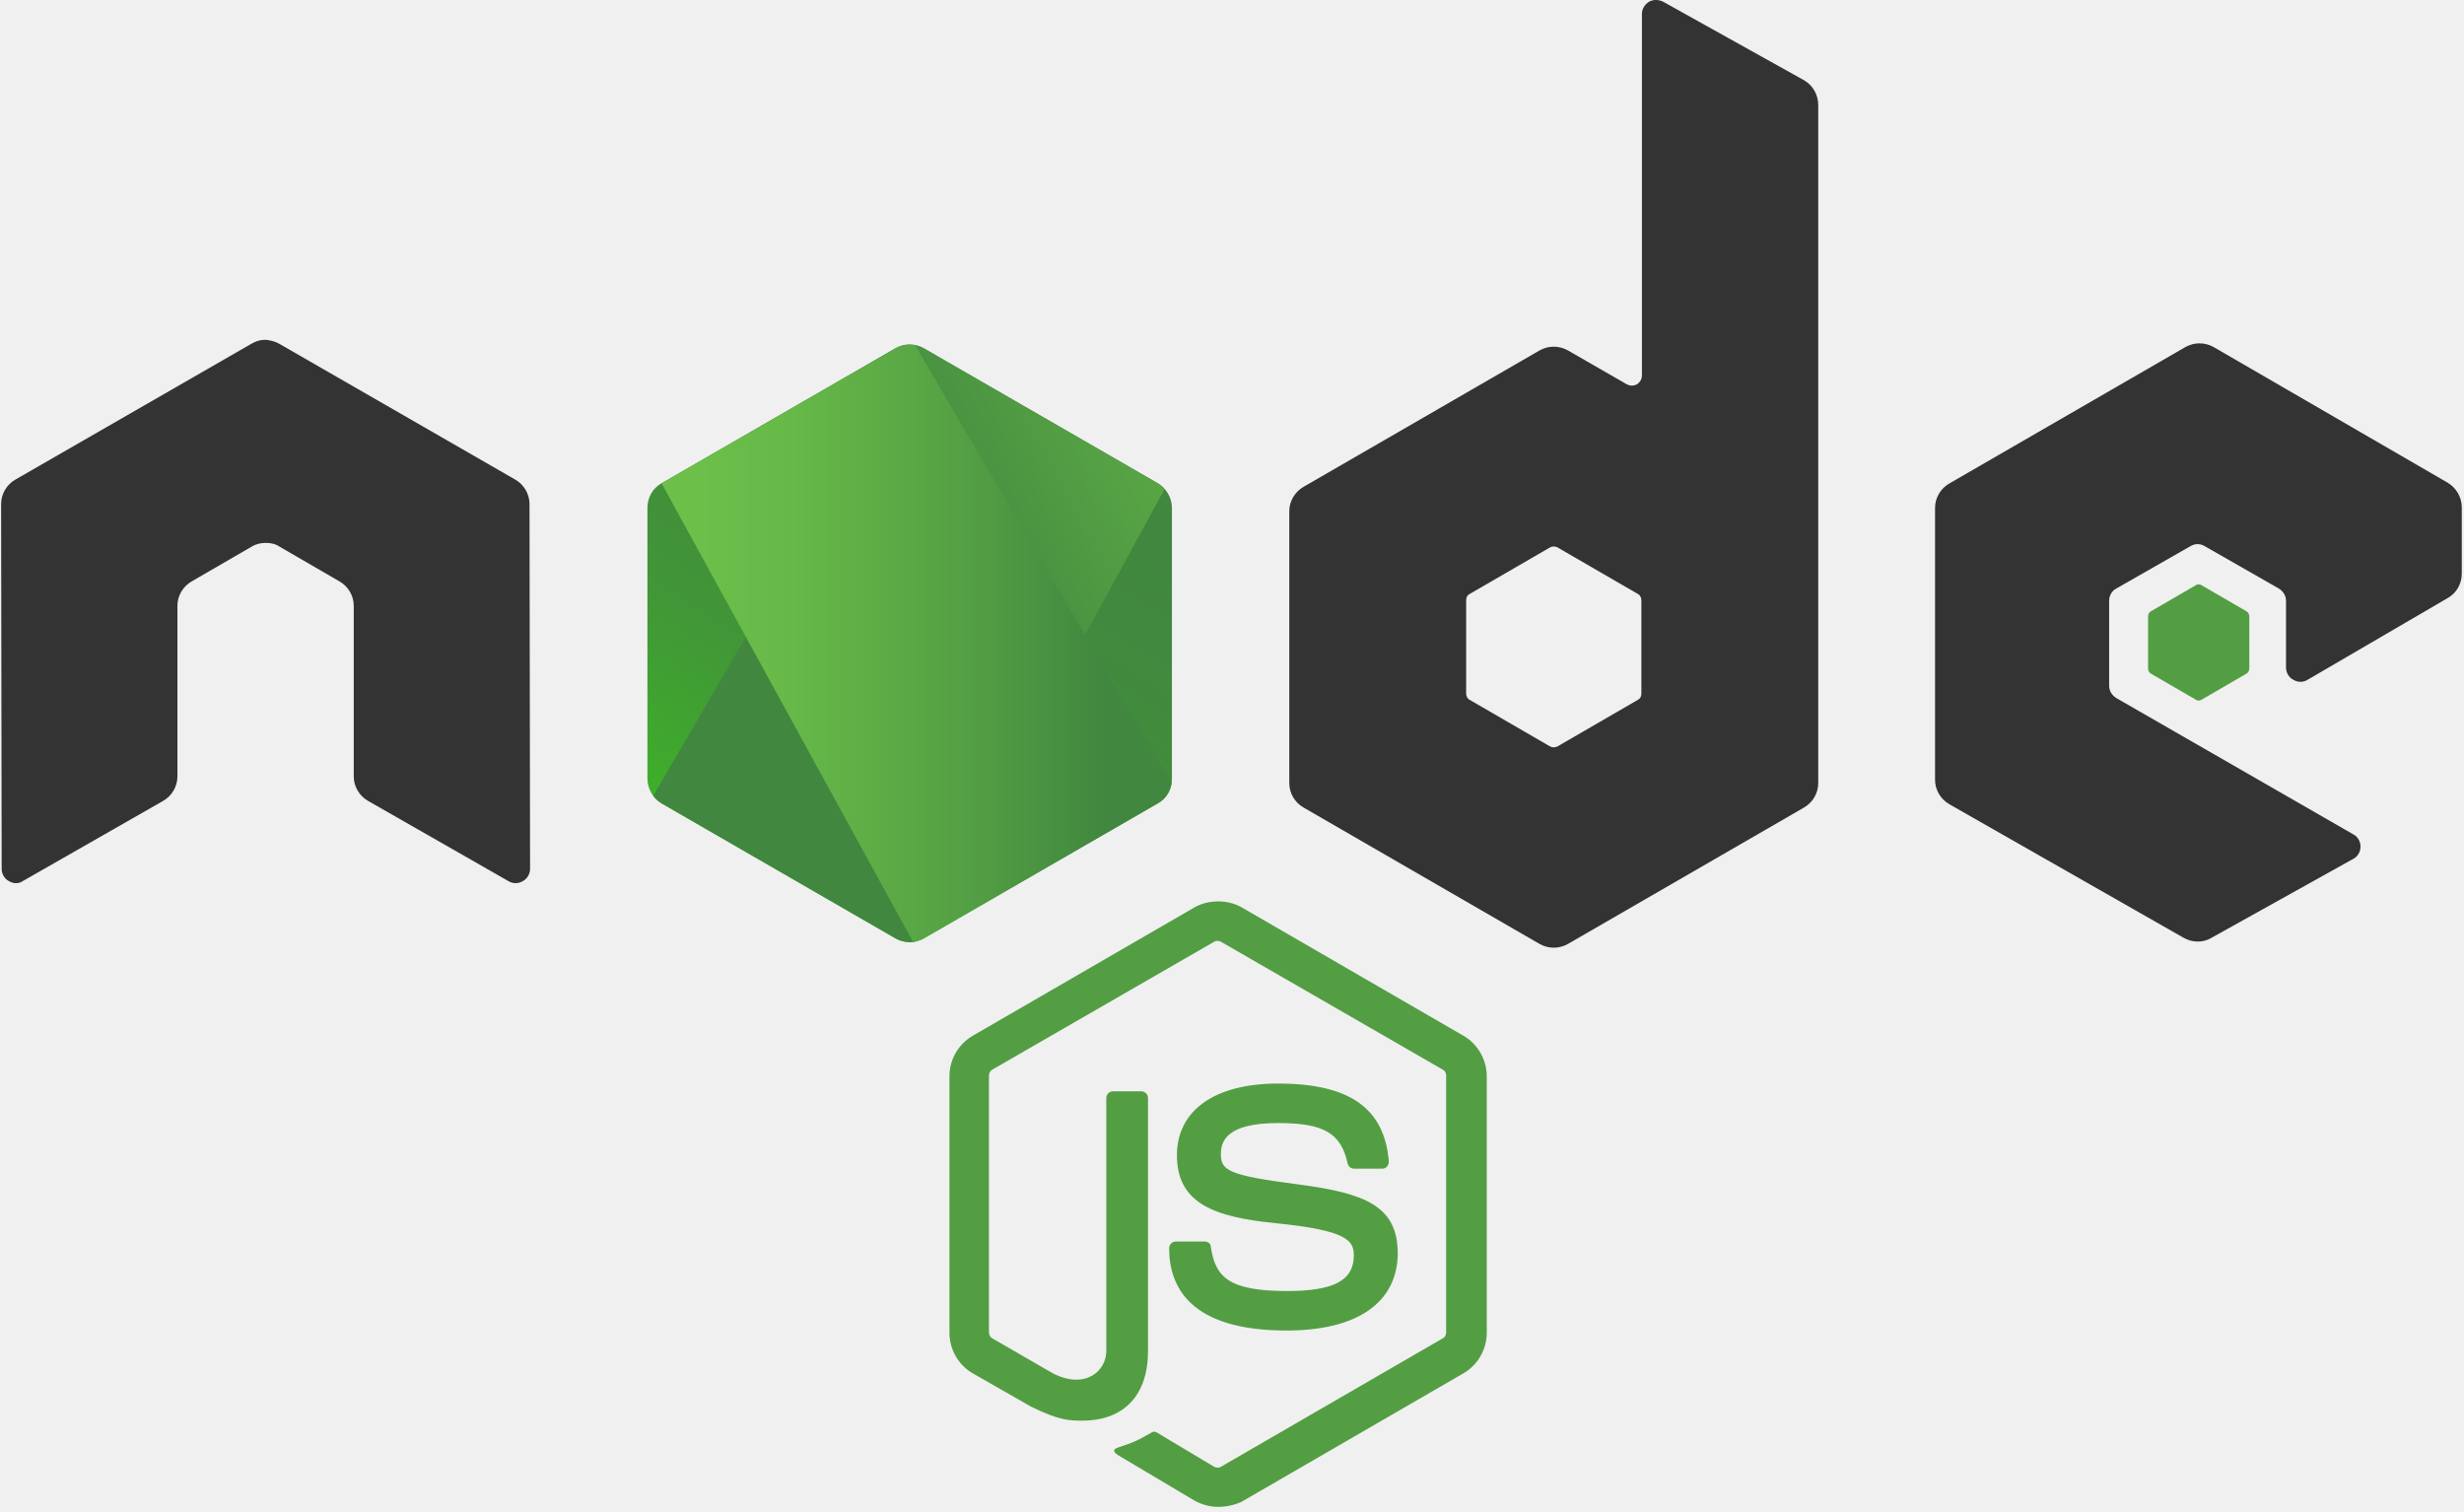
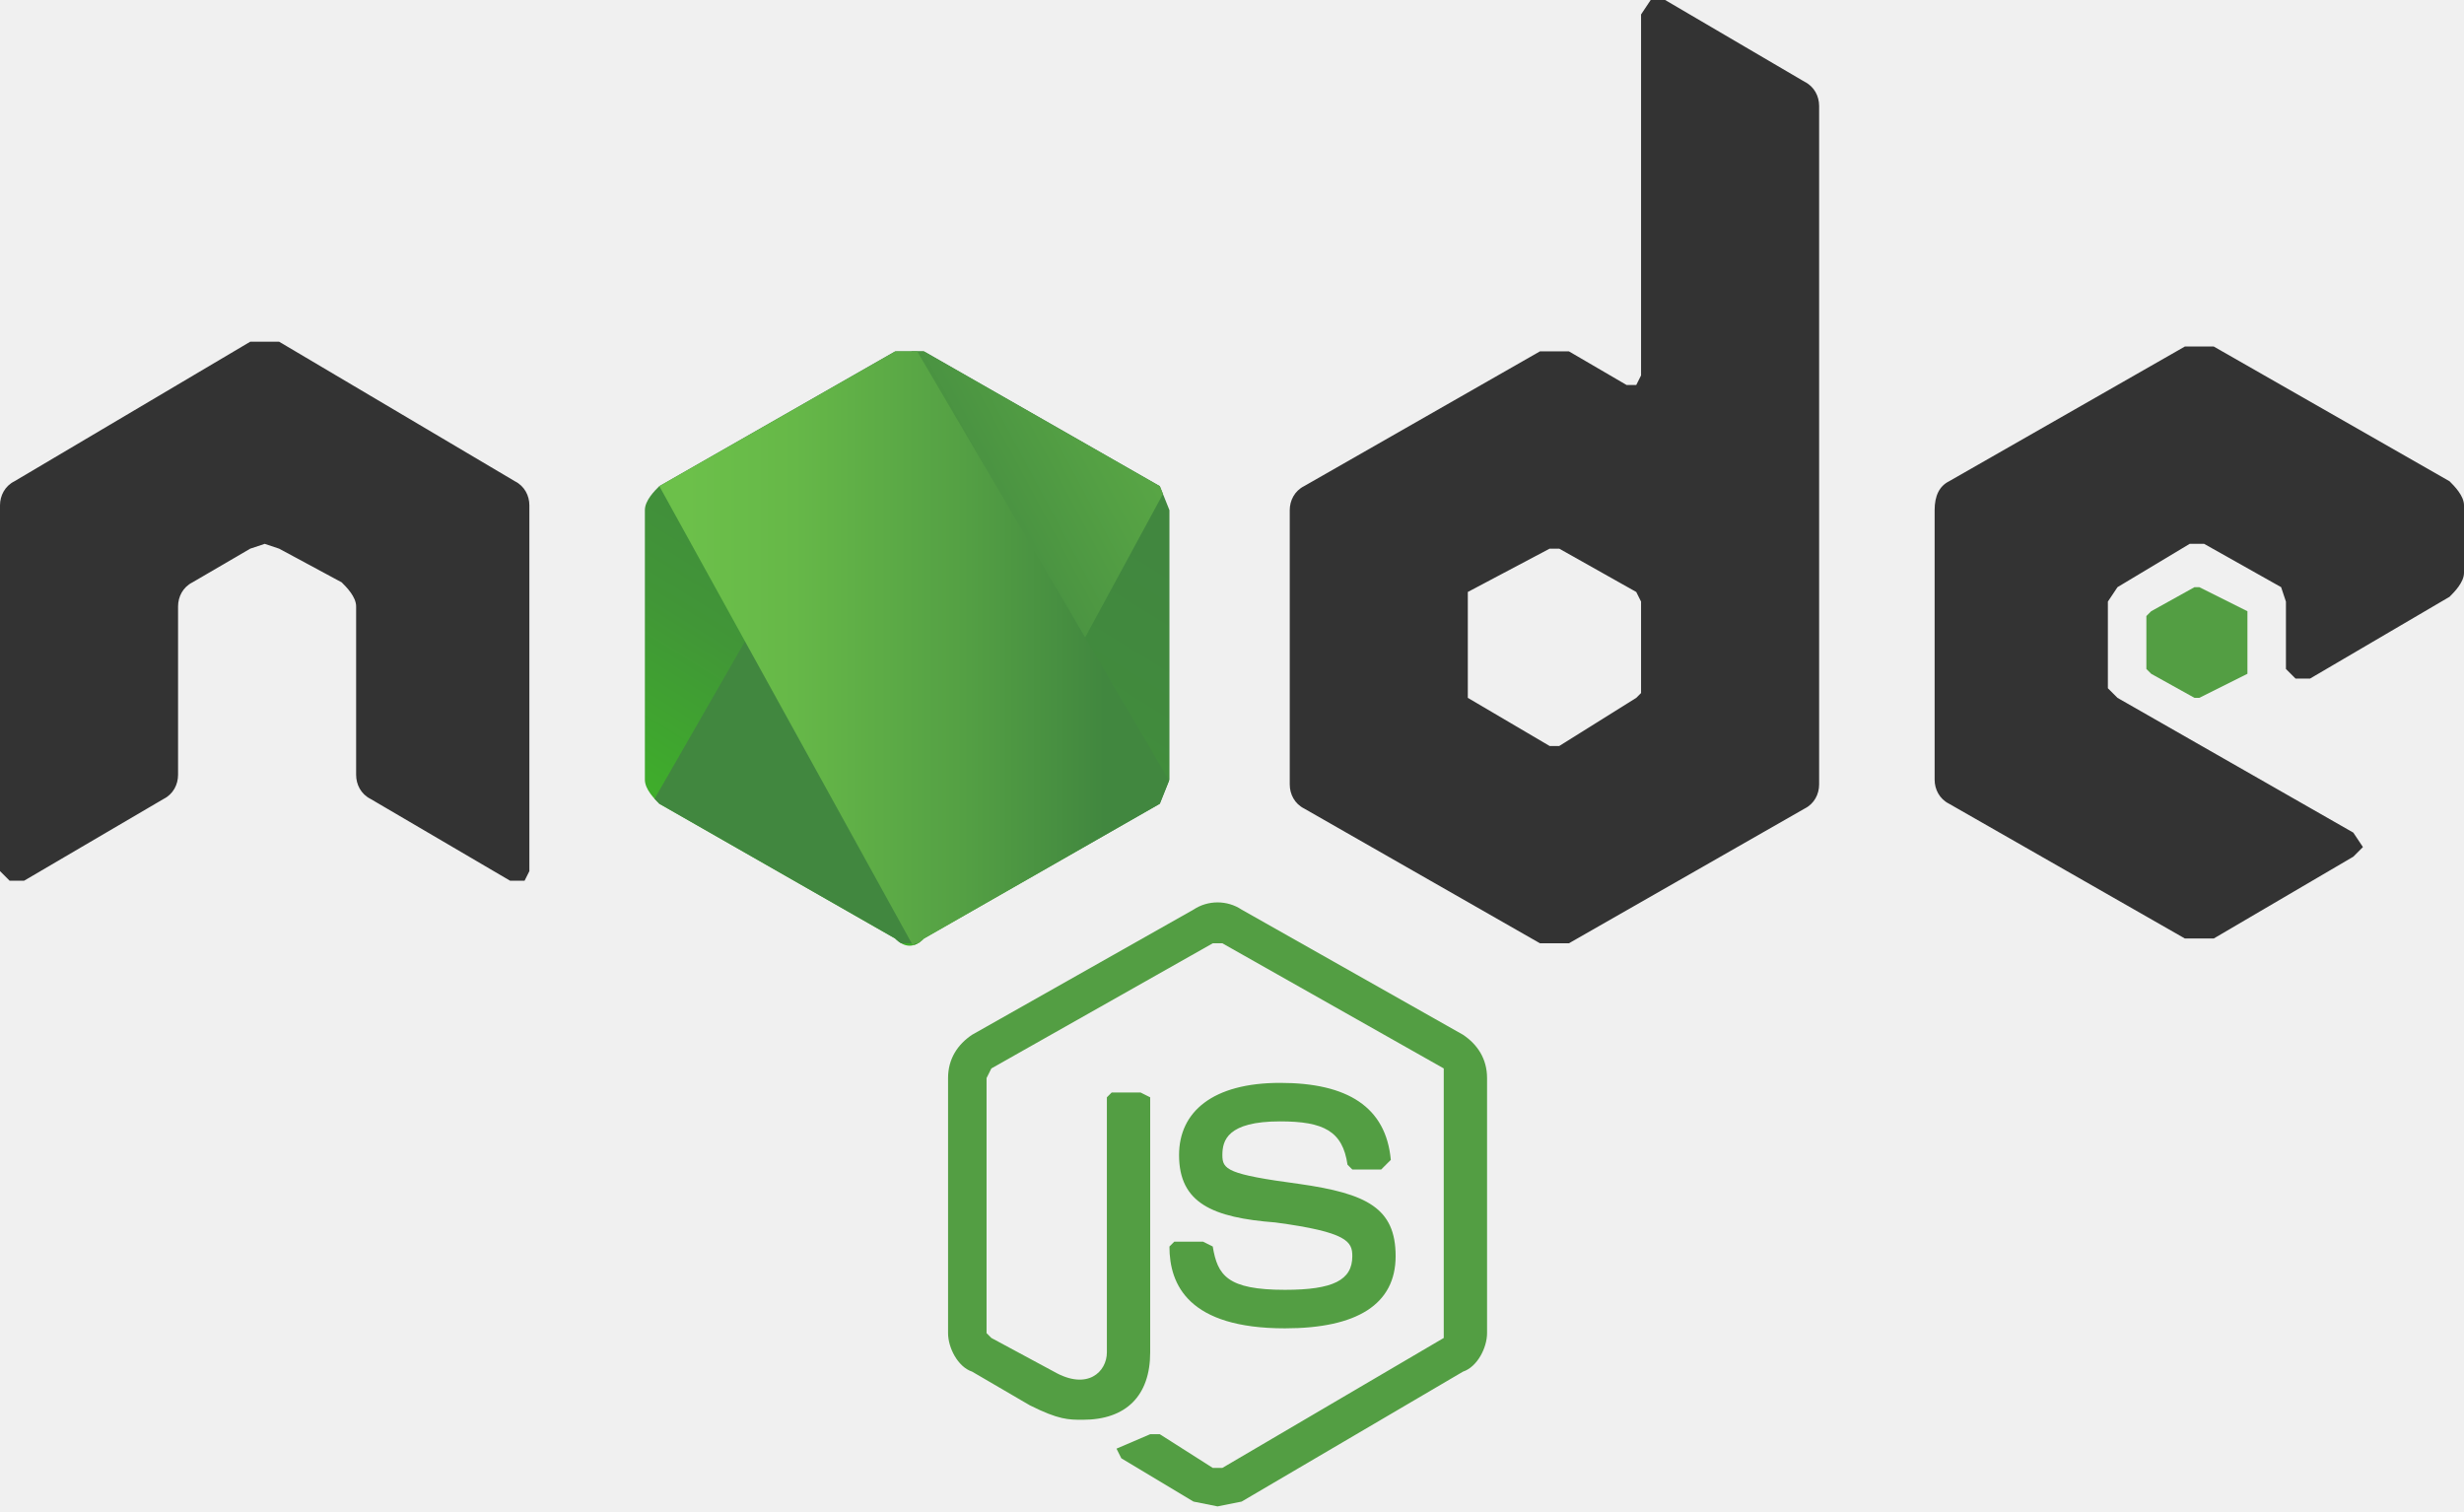
- <svg xmlns="http://www.w3.org/2000/svg" xmlns:xlink="http://www.w3.org/1999/xlink" width="512px" height="314px" viewBox="0 0 512 314" version="1.1" preserveAspectRatio="xMidYMid">
+ <svg xmlns="http://www.w3.org/2000/svg" xmlns:xlink="http://www.w3.org/1999/xlink" width="512" height="314" preserveAspectRatio="xMidYMid" version="1">
  <defs>
-     <linearGradient x1="68.188%" y1="17.487%" x2="27.823%" y2="89.755%" id="linearGradient-1">
-       <stop stop-color="#41873F" offset="0%" />
-       <stop stop-color="#418B3D" offset="32.88%" />
-       <stop stop-color="#419637" offset="63.52%" />
-       <stop stop-color="#3FA92D" offset="93.19%" />
-       <stop stop-color="#3FAE2A" offset="100%" />
+     <linearGradient id="b" x1="68%" x2="28%" y1="17%" y2="90%">
+       <stop offset="0%" stop-color="#41873F" />
+       <stop offset="33%" stop-color="#418B3D" />
+       <stop offset="64%" stop-color="#419637" />
+       <stop offset="93%" stop-color="#3FA92D" />
+       <stop offset="100%" stop-color="#3FAE2A" />
    </linearGradient>
-     <path id="path-2" d="M57.903,1.849 C56.054,0.809 53.858,0.809 52.009,1.849 L3.352,29.934 C1.502,30.974 0.462,32.939 0.462,35.019 L0.462,91.305 C0.462,93.385 1.618,95.35 3.352,96.39 L52.009,124.475 C53.858,125.515 56.054,125.515 57.903,124.475 L106.561,96.39 C108.41,95.35 109.45,93.385 109.45,91.305 L109.45,35.019 C109.45,32.939 108.294,30.974 106.561,29.934 L57.903,1.849 L57.903,1.849 Z" />
-     <linearGradient x1="43.277%" y1="55.169%" x2="159.245%" y2="-18.306%" id="linearGradient-4">
-       <stop stop-color="#41873F" offset="13.76%" />
-       <stop stop-color="#54A044" offset="40.32%" />
-       <stop stop-color="#66B848" offset="71.36%" />
-       <stop stop-color="#6CC04A" offset="90.81%" />
+     <path id="a" d="M58 2h-6L3 30c-1 1-3 3-3 5v56c0 2 2 4 3 5l49 28c2 2 4 2 6 0l49-28 2-5V35l-2-5L58 2z" />
+     <linearGradient id="d" x1="43%" x2="159%" y1="55%" y2="-18%">
+       <stop offset="14%" stop-color="#41873F" />
+       <stop offset="40%" stop-color="#54A044" />
+       <stop offset="71%" stop-color="#66B848" />
+       <stop offset="91%" stop-color="#6CC04A" />
    </linearGradient>
-     <linearGradient x1="-4413.77%" y1="13.43%" x2="5327.93%" y2="13.43%" id="linearGradient-5">
-       <stop stop-color="#6CC04A" offset="9.192%" />
-       <stop stop-color="#66B848" offset="28.64%" />
-       <stop stop-color="#54A044" offset="59.68%" />
-       <stop stop-color="#41873F" offset="86.24%" />
+     <linearGradient id="e" x1="-4414%" x2="5328%" y1="13%" y2="13%">
+       <stop offset="9%" stop-color="#6CC04A" />
+       <stop offset="29%" stop-color="#66B848" />
+       <stop offset="60%" stop-color="#54A044" />
+       <stop offset="86%" stop-color="#41873F" />
    </linearGradient>
-     <linearGradient x1="-4.389%" y1="49.997%" x2="101.499%" y2="49.997%" id="linearGradient-6">
-       <stop stop-color="#6CC04A" offset="9.192%" />
-       <stop stop-color="#66B848" offset="28.64%" />
-       <stop stop-color="#54A044" offset="59.68%" />
-       <stop stop-color="#41873F" offset="86.24%" />
+     <linearGradient id="f" x1="-4%" x2="101%" y1="50%" y2="50%">
+       <stop offset="9%" stop-color="#6CC04A" />
+       <stop offset="29%" stop-color="#66B848" />
+       <stop offset="60%" stop-color="#54A044" />
+       <stop offset="86%" stop-color="#41873F" />
    </linearGradient>
-     <linearGradient x1="-9713.77%" y1="36.21%" x2="27.93%" y2="36.21%" id="linearGradient-7">
-       <stop stop-color="#6CC04A" offset="9.192%" />
-       <stop stop-color="#66B848" offset="28.64%" />
-       <stop stop-color="#54A044" offset="59.68%" />
-       <stop stop-color="#41873F" offset="86.24%" />
+     <linearGradient id="g" x1="-9714%" x2="28%" y1="36%" y2="36%">
+       <stop offset="9%" stop-color="#6CC04A" />
+       <stop offset="29%" stop-color="#66B848" />
+       <stop offset="60%" stop-color="#54A044" />
+       <stop offset="86%" stop-color="#41873F" />
    </linearGradient>
-     <linearGradient x1="-103.861%" y1="50.275%" x2="100.797%" y2="50.275%" id="linearGradient-8">
-       <stop stop-color="#6CC04A" offset="9.192%" />
-       <stop stop-color="#66B848" offset="28.64%" />
-       <stop stop-color="#54A044" offset="59.68%" />
-       <stop stop-color="#41873F" offset="86.24%" />
+     <linearGradient id="h" x1="-104%" x2="101%" y1="50%" y2="50%">
+       <stop offset="9%" stop-color="#6CC04A" />
+       <stop offset="29%" stop-color="#66B848" />
+       <stop offset="60%" stop-color="#54A044" />
+       <stop offset="86%" stop-color="#41873F" />
    </linearGradient>
-     <linearGradient x1="130.613%" y1="-211.069%" x2="4.393%" y2="201.605%" id="linearGradient-9">
-       <stop stop-color="#41873F" offset="0%" />
-       <stop stop-color="#418B3D" offset="32.88%" />
-       <stop stop-color="#419637" offset="63.52%" />
-       <stop stop-color="#3FA92D" offset="93.19%" />
-       <stop stop-color="#3FAE2A" offset="100%" />
+     <linearGradient id="i" x1="131%" x2="4%" y1="-211%" y2="202%">
+       <stop offset="0%" stop-color="#41873F" />
+       <stop offset="33%" stop-color="#418B3D" />
+       <stop offset="64%" stop-color="#419637" />
+       <stop offset="93%" stop-color="#3FA92D" />
+       <stop offset="100%" stop-color="#3FAE2A" />
    </linearGradient>
  </defs>
  <g fill="none">
-     <path d="M253.111,313.094 C251.377,313.094 249.759,312.632 248.256,311.823 L232.885,302.693 C230.573,301.421 231.729,300.959 232.423,300.728 C235.543,299.688 236.121,299.456 239.357,297.607 C239.704,297.376 240.166,297.492 240.513,297.723 L252.302,304.773 C252.764,305.004 253.342,305.004 253.688,304.773 L299.803,278.075 C300.265,277.844 300.497,277.381 300.497,276.804 L300.497,223.523 C300.497,222.945 300.265,222.483 299.803,222.252 L253.688,195.67 C253.226,195.438 252.648,195.438 252.302,195.67 L206.187,222.252 C205.725,222.483 205.493,223.061 205.493,223.523 L205.493,276.804 C205.493,277.266 205.725,277.844 206.187,278.075 L218.785,285.356 C225.604,288.823 229.88,284.778 229.88,280.733 L229.88,228.146 C229.88,227.453 230.458,226.759 231.267,226.759 L237.161,226.759 C237.855,226.759 238.548,227.337 238.548,228.146 L238.548,280.733 C238.548,289.864 233.578,295.18 224.91,295.18 C222.252,295.18 220.172,295.18 214.277,292.291 L202.142,285.356 C199.137,283.623 197.288,280.386 197.288,276.919 L197.288,223.639 C197.288,220.172 199.137,216.935 202.142,215.202 L248.256,188.504 C251.146,186.886 255.075,186.886 257.965,188.504 L304.079,215.202 C307.084,216.935 308.934,220.172 308.934,223.639 L308.934,276.919 C308.934,280.386 307.084,283.623 304.079,285.356 L257.965,312.054 C256.462,312.748 254.729,313.094 253.111,313.094 Z M267.326,276.457 C247.101,276.457 242.94,267.211 242.94,259.352 C242.94,258.658 243.518,257.965 244.327,257.965 L250.337,257.965 C251.03,257.965 251.608,258.427 251.608,259.121 C252.533,265.246 255.191,268.251 267.442,268.251 C277.15,268.251 281.311,266.055 281.311,260.854 C281.311,257.849 280.155,255.653 265.015,254.151 C252.417,252.879 244.558,250.106 244.558,240.051 C244.558,230.689 252.417,225.141 265.593,225.141 C280.386,225.141 287.668,230.227 288.592,241.322 C288.592,241.669 288.477,242.015 288.246,242.362 C288.014,242.593 287.668,242.824 287.321,242.824 L281.311,242.824 C280.733,242.824 280.155,242.362 280.04,241.784 C278.653,235.428 275.07,233.347 265.593,233.347 C254.96,233.347 253.688,237.046 253.688,239.819 C253.688,243.171 255.191,244.211 269.522,246.06 C283.738,247.91 290.442,250.568 290.442,260.507 C290.326,270.678 282.005,276.457 267.326,276.457 Z" fill="#539E43" />
-     <path d="M110.028,104.712 C110.028,102.631 108.872,100.666 107.023,99.626 L58.019,71.426 C57.21,70.963 56.285,70.732 55.361,70.617 L54.898,70.617 C53.974,70.617 53.049,70.963 52.24,71.426 L3.236,99.626 C1.387,100.666 0.231,102.631 0.231,104.712 L0.347,180.529 C0.347,181.569 0.925,182.609 1.849,183.072 C2.774,183.65 3.93,183.65 4.739,183.072 L33.864,166.429 C35.713,165.389 36.869,163.424 36.869,161.344 L36.869,125.862 C36.869,123.781 38.024,121.817 39.874,120.777 L52.24,113.611 C53.165,113.033 54.205,112.802 55.245,112.802 C56.285,112.802 57.326,113.033 58.135,113.611 L70.501,120.777 C72.35,121.817 73.506,123.781 73.506,125.862 L73.506,161.344 C73.506,163.424 74.662,165.389 76.511,166.429 L105.636,183.072 C106.561,183.65 107.716,183.65 108.641,183.072 C109.566,182.609 110.144,181.569 110.144,180.529 L110.028,104.712 L110.028,104.712 Z" fill="#333333" />
-     <path d="M345.571,0.347 C344.647,-0.116 343.491,-0.116 342.682,0.347 C341.757,0.925 341.179,1.849 341.179,2.889 L341.179,78.014 C341.179,78.707 340.833,79.4 340.139,79.863 C339.446,80.209 338.752,80.209 338.059,79.863 L325.808,72.813 C323.958,71.772 321.763,71.772 319.913,72.813 L270.909,101.129 C269.06,102.169 267.904,104.134 267.904,106.214 L267.904,162.73 C267.904,164.811 269.06,166.776 270.909,167.816 L319.913,196.132 C321.763,197.172 323.958,197.172 325.808,196.132 L374.812,167.816 C376.661,166.776 377.817,164.811 377.817,162.73 L377.817,21.844 C377.817,19.648 376.661,17.683 374.812,16.643 L345.571,0.347 L345.571,0.347 Z M341.064,144.123 C341.064,144.701 340.833,145.163 340.37,145.394 L323.612,155.102 C323.149,155.334 322.572,155.334 322.109,155.102 L305.351,145.394 C304.888,145.163 304.657,144.585 304.657,144.123 L304.657,124.706 C304.657,124.128 304.888,123.666 305.351,123.435 L322.109,113.726 C322.572,113.495 323.149,113.495 323.612,113.726 L340.37,123.435 C340.833,123.666 341.064,124.244 341.064,124.706 L341.064,144.123 L341.064,144.123 Z" fill="#333333" />
-     <g transform="translate(401.0474, 70.50113)">
-       <path d="M107.601,53.743 C109.45,52.702 110.49,50.738 110.49,48.657 L110.49,34.904 C110.49,32.823 109.335,30.859 107.601,29.819 L58.944,1.618 C57.094,0.578 54.898,0.578 53.049,1.618 L4.045,29.934 C2.196,30.974 1.04,32.939 1.04,35.019 L1.04,91.536 C1.04,93.616 2.196,95.581 4.045,96.621 L52.702,124.359 C54.552,125.4 56.748,125.4 58.481,124.359 L87.953,107.948 C88.878,107.485 89.456,106.445 89.456,105.405 C89.456,104.365 88.878,103.325 87.953,102.862 L38.718,74.546 C37.793,73.968 37.215,73.044 37.215,72.004 L37.215,54.321 C37.215,53.28 37.793,52.24 38.718,51.778 L54.089,42.994 C55.014,42.416 56.17,42.416 57.094,42.994 L72.466,51.778 C73.391,52.356 73.968,53.28 73.968,54.321 L73.968,68.19 C73.968,69.23 74.546,70.27 75.471,70.732 C76.395,71.31 77.551,71.31 78.476,70.732 L107.601,53.743 L107.601,53.743 Z" fill="#333333" />
-       <path d="M55.245,51.084 C55.592,50.853 56.054,50.853 56.401,51.084 L65.763,56.516 C66.109,56.748 66.34,57.094 66.34,57.557 L66.34,68.421 C66.34,68.883 66.109,69.23 65.763,69.461 L56.401,74.893 C56.054,75.124 55.592,75.124 55.245,74.893 L45.884,69.461 C45.537,69.23 45.306,68.883 45.306,68.421 L45.306,57.557 C45.306,57.094 45.537,56.748 45.884,56.516 L55.245,51.084 L55.245,51.084 Z" fill="#539E43" />
-     </g>
-     <g transform="translate(134.0677, 70.50113)">
-       <mask id="mask-3" fill="white">
-         <use xlink:href="#path-2" />
+     <path fill="#539E43" d="M253 313l-5-1-15-9-1-2 7-3h2l11 7h2l46-27v-56l-46-26h-2l-46 26-1 2v53l1 1 13 7c7 4 11 0 11-4v-53l1-1h6l2 1v53c0 9-5 14-14 14-3 0-5 0-11-3l-12-7c-3-1-5-5-5-8v-53c0-4 2-7 5-9l46-26c3-2 7-2 10 0l46 26c3 2 5 5 5 9v53c0 3-2 7-5 8l-46 27-5 1zm14-37c-20 0-24-9-24-17l1-1h6l2 1c1 6 3 9 15 9 10 0 14-2 14-7 0-3-1-5-16-7-13-1-20-4-20-14 0-9 7-15 21-15s22 5 23 16l-1 1-1 1h-6l-1-1c-1-7-5-9-14-9-11 0-12 4-12 7s1 4 16 6c14 2 20 5 20 15s-8 15-23 15z" />
+     <path fill="#333" d="M110 105c0-2-1-4-3-5L58 71h-6L3 100c-2 1-3 3-3 5v76l2 2h3l29-17c2-1 3-3 3-5v-35c0-2 1-4 3-5l12-7 3-1 3 1 13 7c1 1 3 3 3 5v35c0 2 1 4 3 5l29 17h3l1-2v-76zM346 0h-3l-2 3v75l-1 2h-2l-12-7h-6l-49 28c-2 1-3 3-3 5v57c0 2 1 4 3 5l49 28h6l49-28c2-1 3-3 3-5V22c0-2-1-4-3-5L346 0zm-5 144l-1 1-16 10h-2l-17-10v-22l17-9h2l16 9 1 2v19zm168-20c1-1 3-3 3-5v-14c0-2-2-4-3-5l-49-28h-6l-49 28c-2 1-3 3-3 6v56c0 2 1 4 3 5l49 28h6l29-17 2-2-2-3-49-28-2-2v-18l2-3 15-9h3l16 9 1 3v14l2 2h3l29-17z" />
+     <path fill="#539E43" d="M456 122h1l10 5v13l-10 5h-1l-9-5-1-1v-11l1-1 9-5z" />
+     <g transform="translate(134 71)">
+       <mask id="c" fill="#fff">
+         <use xlink:href="#a" />
      </mask>
-       <use fill="url(#linearGradient-1)" xlink:href="#path-2" />
-       <g mask="url(#mask-3)">
-         <path d="M51.893,1.849 L3.121,29.934 C1.271,30.974 0,32.939 0,35.019 L0,91.305 C0,92.692 0.578,93.963 1.502,95.003 L56.285,1.156 C54.898,0.925 53.28,1.04 51.893,1.849 L51.893,1.849 Z" />
-         <path d="M56.632,125.053 C57.094,124.937 57.557,124.706 58.019,124.475 L106.792,96.39 C108.641,95.35 109.797,93.385 109.797,91.305 L109.797,35.019 C109.797,33.517 109.103,32.014 108.063,30.974 L56.632,125.053 L56.632,125.053 Z" />
-         <path d="M106.676,29.934 L57.788,1.849 C57.326,1.618 56.748,1.387 56.285,1.271 L1.502,95.119 C1.965,95.697 2.543,96.159 3.121,96.506 L52.009,124.591 C53.396,125.4 55.014,125.631 56.516,125.168 L107.948,31.09 C107.601,30.628 107.139,30.281 106.676,29.934 L106.676,29.934 Z" fill="url(#linearGradient-4)" />
+       <use fill="url(#b)" xlink:href="#a" />
+       <g mask="url(#c)">
+         <path d="M52 2L3 30c-2 1-3 3-3 5v56l2 4L56 1l-4 1zm5 123l1-1 49-28c2-1 3-3 3-5V35l-2-4-51 94z" />
+         <path fill="url(#d)" d="M107 30L58 2l-2-1L2 95l1 2 49 28h5l51-94-1-1z" />
      </g>
-       <g mask="url(#mask-3)">
-         <g transform="translate(0, -9.24605)">
-           <path d="M109.797,100.551 L109.797,44.265 C109.797,42.185 108.526,40.22 106.676,39.18 L57.788,11.095 C57.21,10.749 56.632,10.517 55.939,10.402 L109.45,101.822 C109.681,101.475 109.797,101.013 109.797,100.551 L109.797,100.551 Z" fill="none" />
-           <path d="M3.121,39.18 C1.271,40.22 0,42.185 0,44.265 L0,100.551 C0,102.631 1.387,104.596 3.121,105.636 L52.009,133.721 C53.165,134.414 54.436,134.646 55.823,134.414 L3.467,39.065 L3.121,39.18 L3.121,39.18 Z" fill="none" />
-           <path fill="url(#linearGradient-5)" fill-rule="evenodd" d="M50.391,0.809 L49.698,1.156 L50.622,1.156 L50.391,0.809 Z" />
-           <path d="M106.792,105.636 C108.179,104.827 109.219,103.44 109.681,101.938 L56.054,10.402 C54.667,10.171 53.165,10.286 51.893,11.095 L3.352,39.065 L55.707,134.53 C56.401,134.414 57.21,134.183 57.903,133.837 L106.792,105.636 L106.792,105.636 Z" fill="url(#linearGradient-6)" fill-rule="evenodd" />
-           <path fill="url(#linearGradient-7)" fill-rule="evenodd" d="M111.299,104.712 L110.953,104.134 L110.953,104.943 L111.299,104.712 Z" />
-           <path d="M106.792,105.636 L58.019,133.721 C57.326,134.068 56.632,134.299 55.823,134.414 L56.748,136.148 L110.837,104.827 L110.837,104.134 L109.45,101.822 C109.219,103.44 108.179,104.827 106.792,105.636 L106.792,105.636 Z" fill="url(#linearGradient-8)" fill-rule="evenodd" />
-           <path d="M106.792,105.636 L58.019,133.721 C57.326,134.068 56.632,134.299 55.823,134.414 L56.748,136.148 L110.837,104.827 L110.837,104.134 L109.45,101.822 C109.219,103.44 108.179,104.827 106.792,105.636 L106.792,105.636 Z" fill="url(#linearGradient-9)" fill-rule="evenodd" />
-         </g>
+       <g mask="url(#c)">
+         <path d="M110 91V35c0-2-1-4-3-5L58 2l-2-1 53 92 1-2zM3 30c-2 1-3 3-3 5v56c0 2 1 4 3 5l49 28 4 1L3 30z" />
+         <path fill="url(#e)" fill-rule="evenodd" d="M50 1h1-1z" transform="translate(0 -9)" />
+         <path fill="url(#f)" fill-rule="evenodd" d="M107 106l3-4-54-92-4 1L3 39l53 96 2-1 49-28z" transform="translate(0 -9)" />
+         <path fill="url(#g)" fill-rule="evenodd" d="M111 105v-1 1z" transform="translate(0 -9)" />
+         <path fill="url(#h)" fill-rule="evenodd" d="M107 106l-49 28h-2l1 2 54-31v-1l-2-2-2 4z" transform="translate(0 -9)" />
+         <path fill="url(#i)" fill-rule="evenodd" d="M107 106l-49 28h-2l1 2 54-31v-1l-2-2-2 4z" transform="translate(0 -9)" />
      </g>
    </g>
  </g>
</svg>
